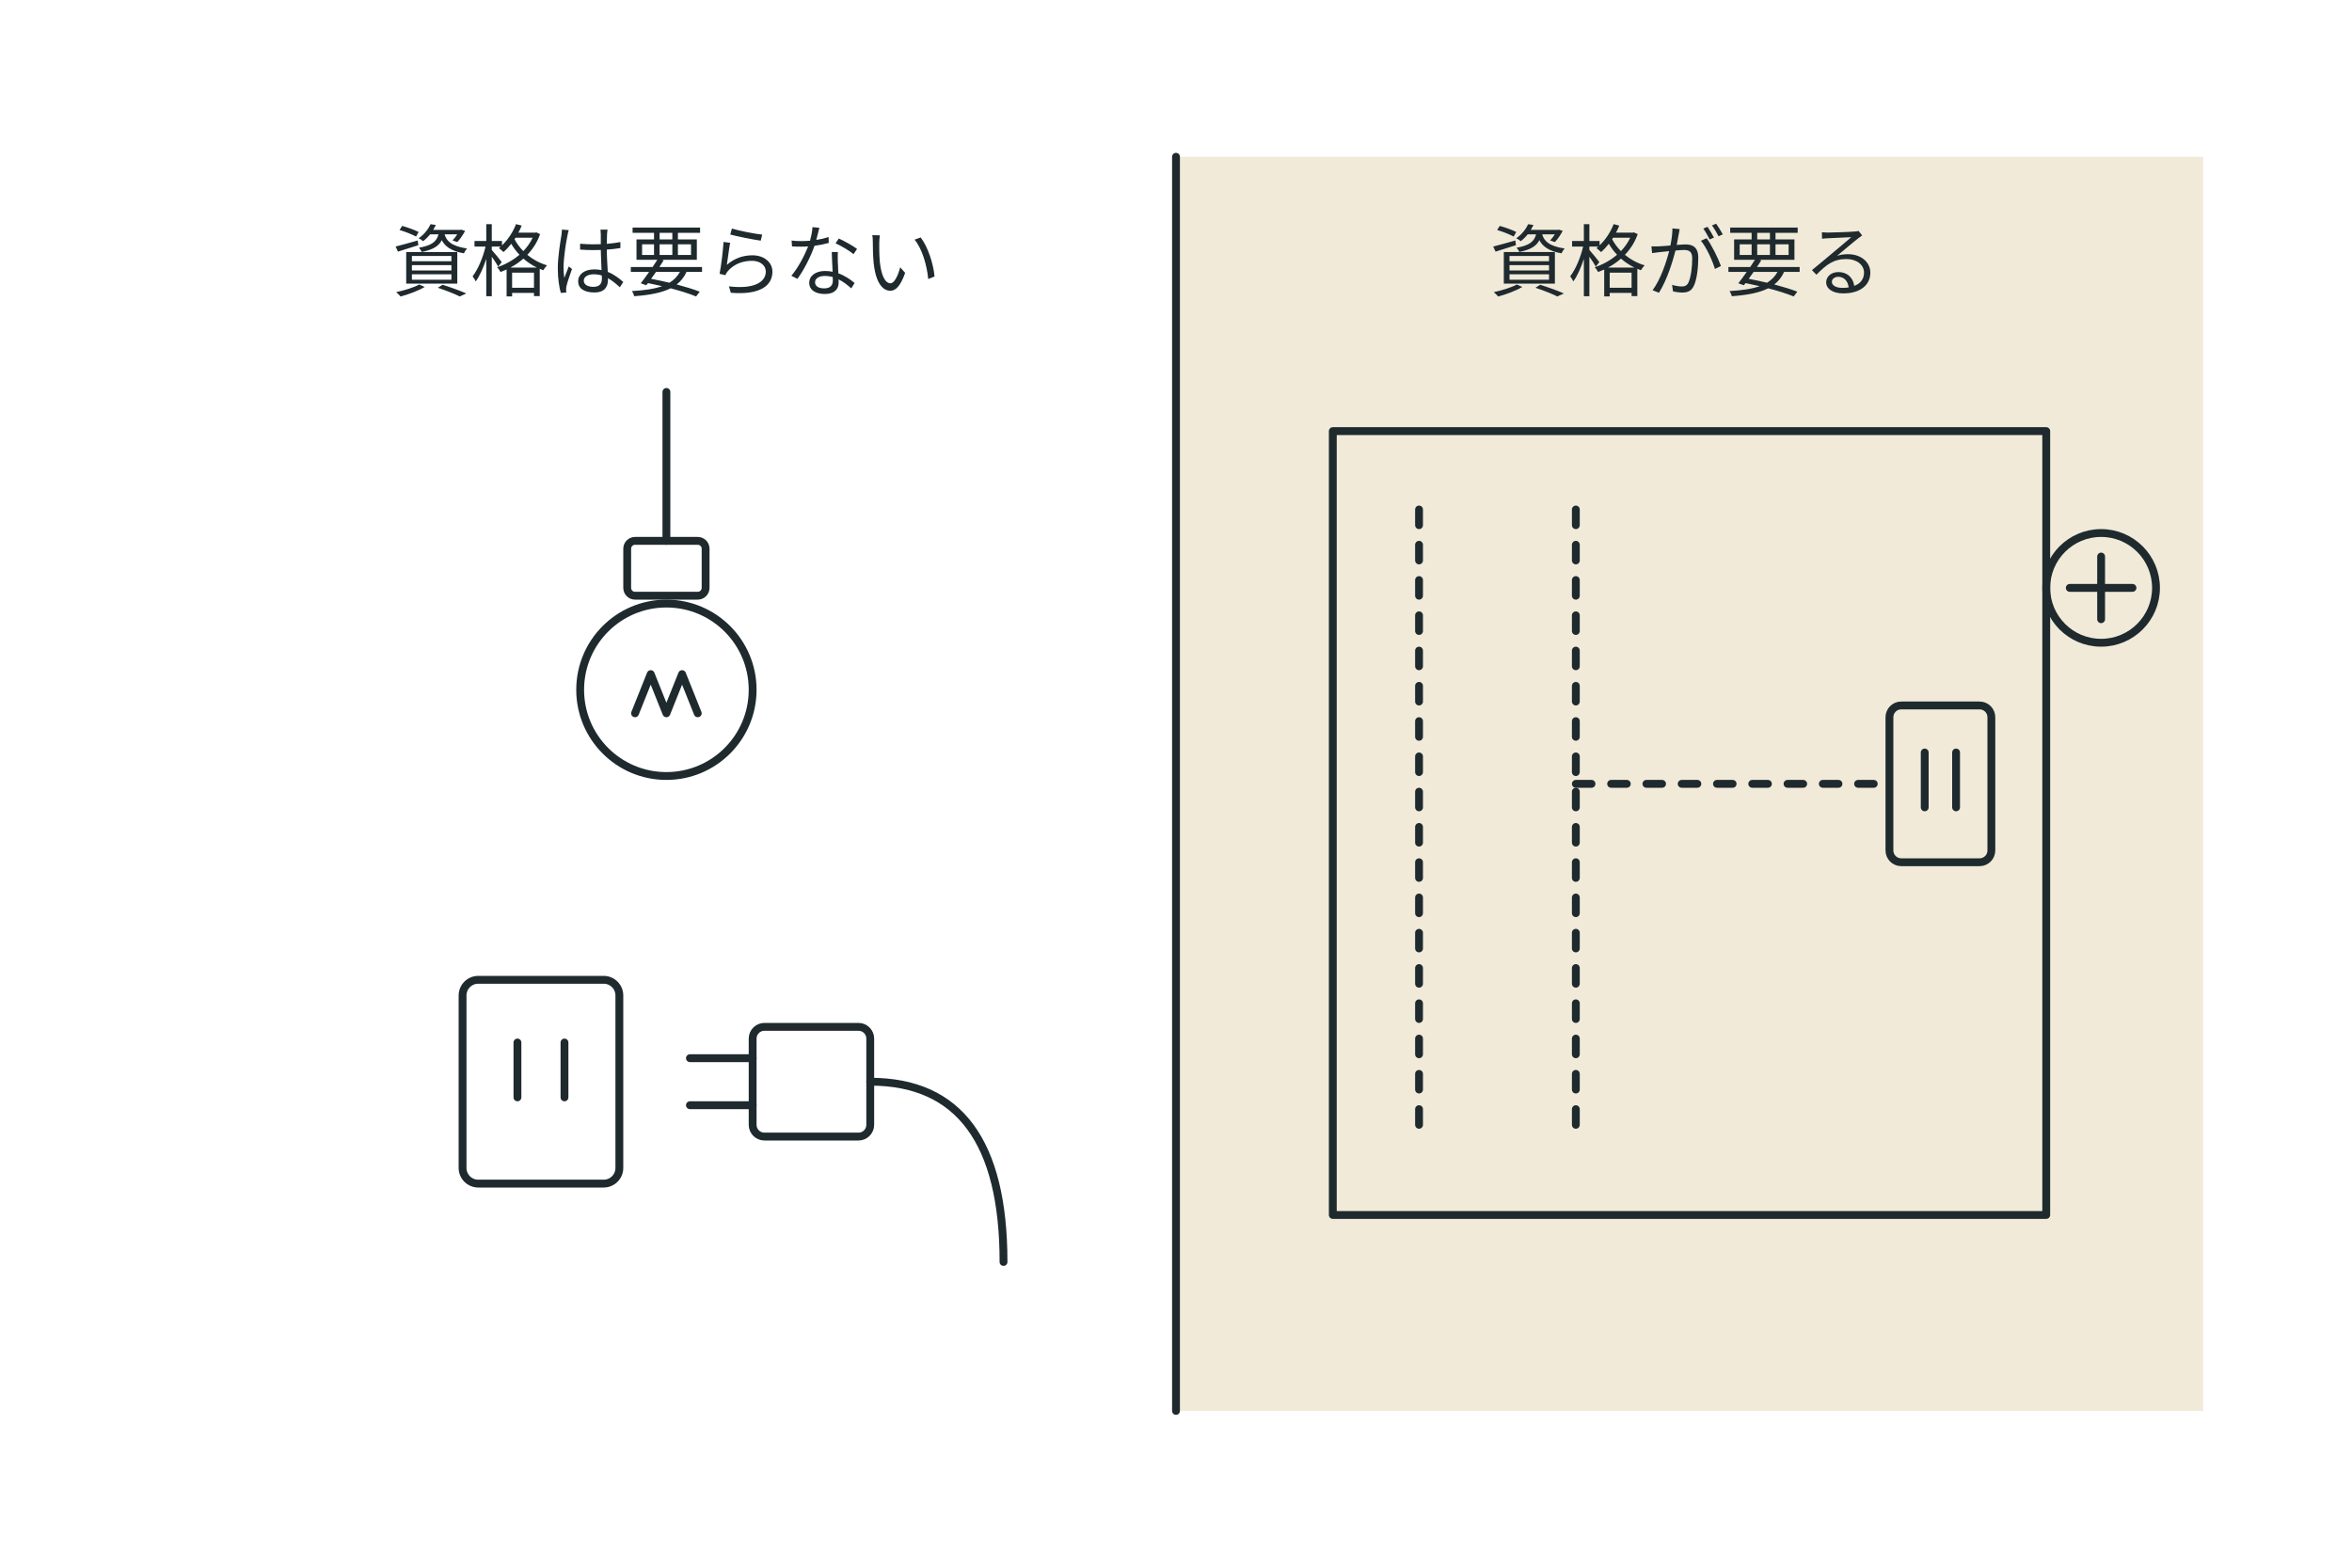
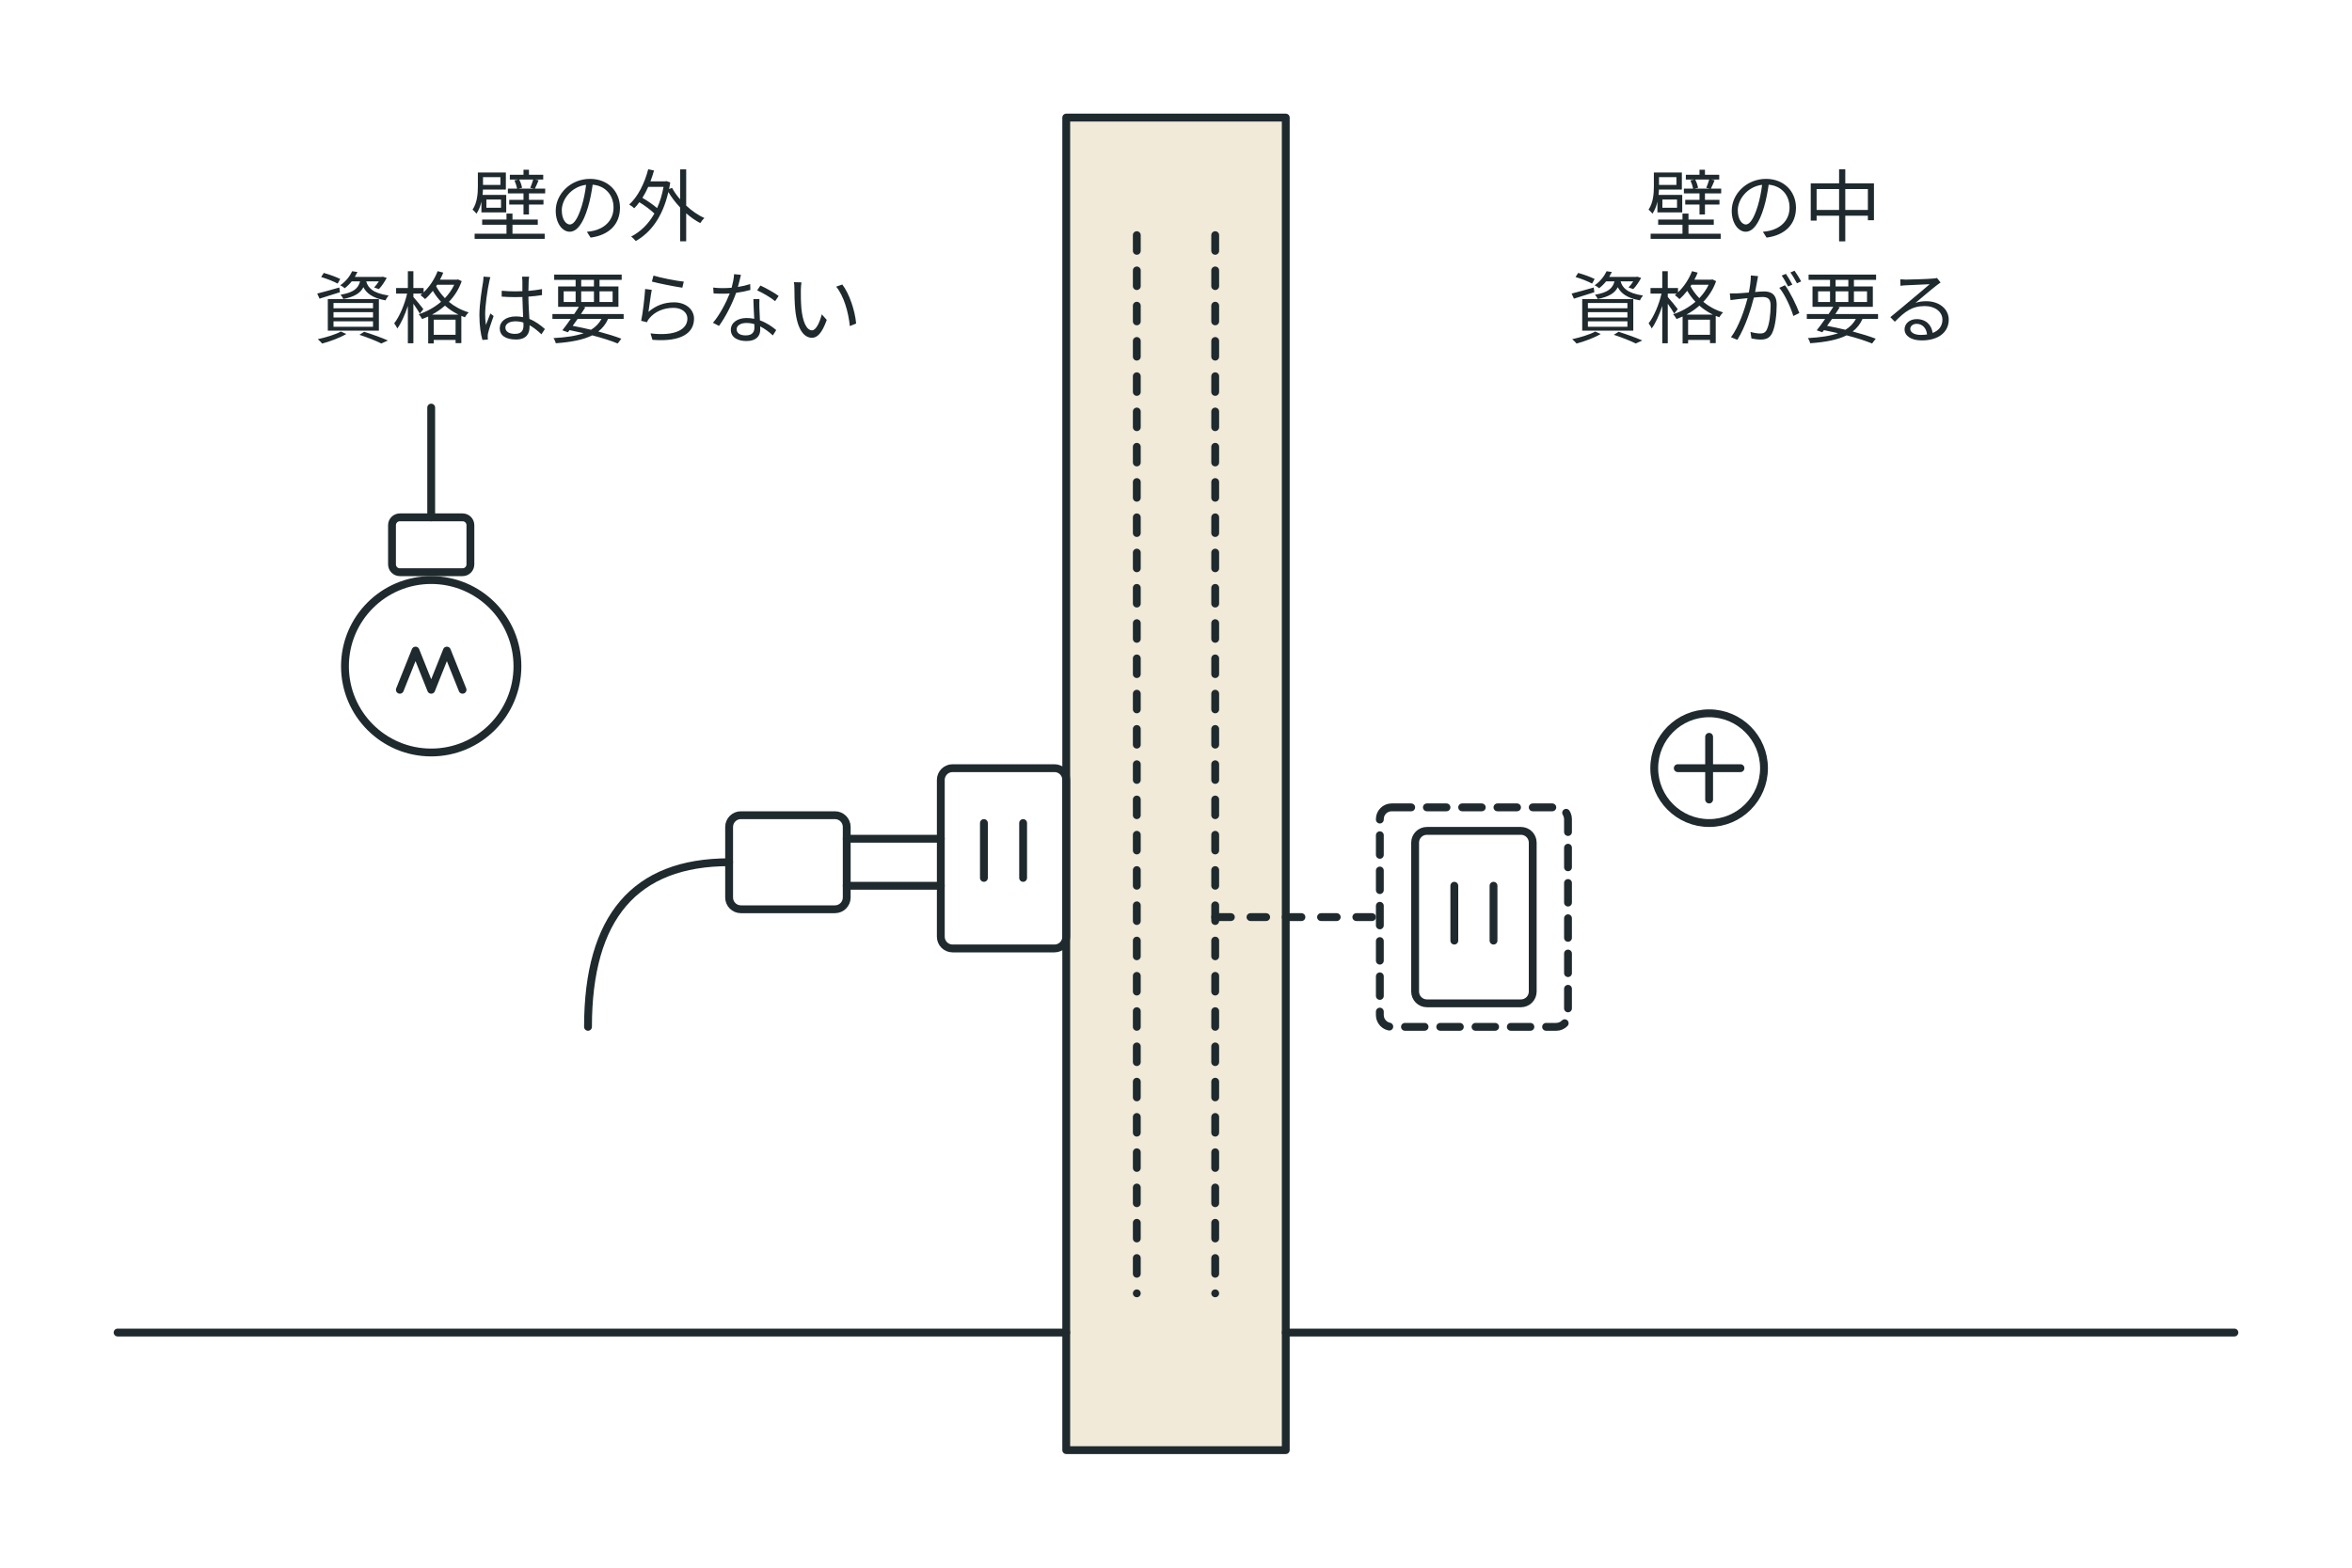
<svg xmlns="http://www.w3.org/2000/svg" viewBox="0 0 600 400" role="img" aria-labelledby="t">
-   <rect x="300" y="40" width="262" height="320" fill="#f1ead9" />
+   <rect x="272" y="30" width="56" height="340" fill="#f1ead9" />
  <g fill="none" stroke="#1f2a2e" stroke-width="2" stroke-linecap="round" stroke-linejoin="round">
-     <path d="M300 40 V360" />
-     <path d="M170 100 V138" />
-     <rect x="160" y="138" width="20" height="14" rx="2" />
-     <circle cx="170" cy="176" r="22" />
-     <path d="M162 182 L166 172 L170 182 L174 172 L178 182" />
-     <rect x="118" y="250" width="40" height="52" rx="4" />
-     <path d="M132 266 V280 M144 266 V280" />
-     <rect x="192" y="262" width="30" height="28" rx="3" />
-     <path d="M192 270 H176 M192 282 H176" />
-     <path d="M222 276 Q256 276 256 322" />
-     <rect x="340" y="110" width="182" height="200" />
-     <path d="M362 130 V290 M402 130 V290" stroke-dasharray="4 5" />
-     <path d="M402 200 H482" stroke-dasharray="4 5" />
-     <rect x="482" y="180" width="26" height="40" rx="3" />
-     <path d="M491 192 V206 M499 192 V206" />
-     <circle cx="536" cy="150" r="14" />
-     <path d="M536 142 V158 M528 150 H544" />
+     <rect x="272" y="30" width="56" height="340" />
+     <path d="M30 340 H272 M328 340 H570" />
+     <path d="M110 104 V132" />
+     <rect x="100" y="132" width="20" height="14" rx="2" />
+     <circle cx="110" cy="170" r="22" />
+     <path d="M102 176 L106 166 L110 176 L114 166 L118 176" />
+     <rect x="240" y="196" width="32" height="46" rx="3" />
+     <path d="M251 210 V224 M261 210 V224" />
+     <rect x="186" y="208" width="30" height="24" rx="3" />
+     <path d="M216 214 H240 M216 226 H240" />
+     <path d="M186 220 Q150 220 150 262" />
+     <path d="M290 60 V330 M310 60 V330" stroke-dasharray="4 5" />
+     <path d="M310 234 H352" stroke-dasharray="4 5" />
+     <rect x="352" y="206" width="48" height="56" rx="3" stroke-dasharray="5 4" />
+     <rect x="361" y="212" width="30" height="44" rx="3" />
+     <path d="M371 226 V240 M381 226 V240" />
+     <circle cx="436" cy="196" r="14" />
+     <path d="M436 188 V204 M428 196 H444" />
  </g>
  <g font-family="-apple-system, BlinkMacSystemFont, 'Hiragino Sans', 'Yu Gothic UI', sans-serif" font-size="20" fill="#1f2a2e" text-anchor="middle">
-     <text x="170" y="74">資格は要らない</text>
-     <text x="430" y="74">資格が要る</text>
+     <text x="150" y="60">壁の外</text>
+     <text x="150" y="86">資格は要らない</text>
+     <text x="450" y="60">壁の中</text>
+     <text x="450" y="86">資格が要る</text>
  </g>
</svg>
